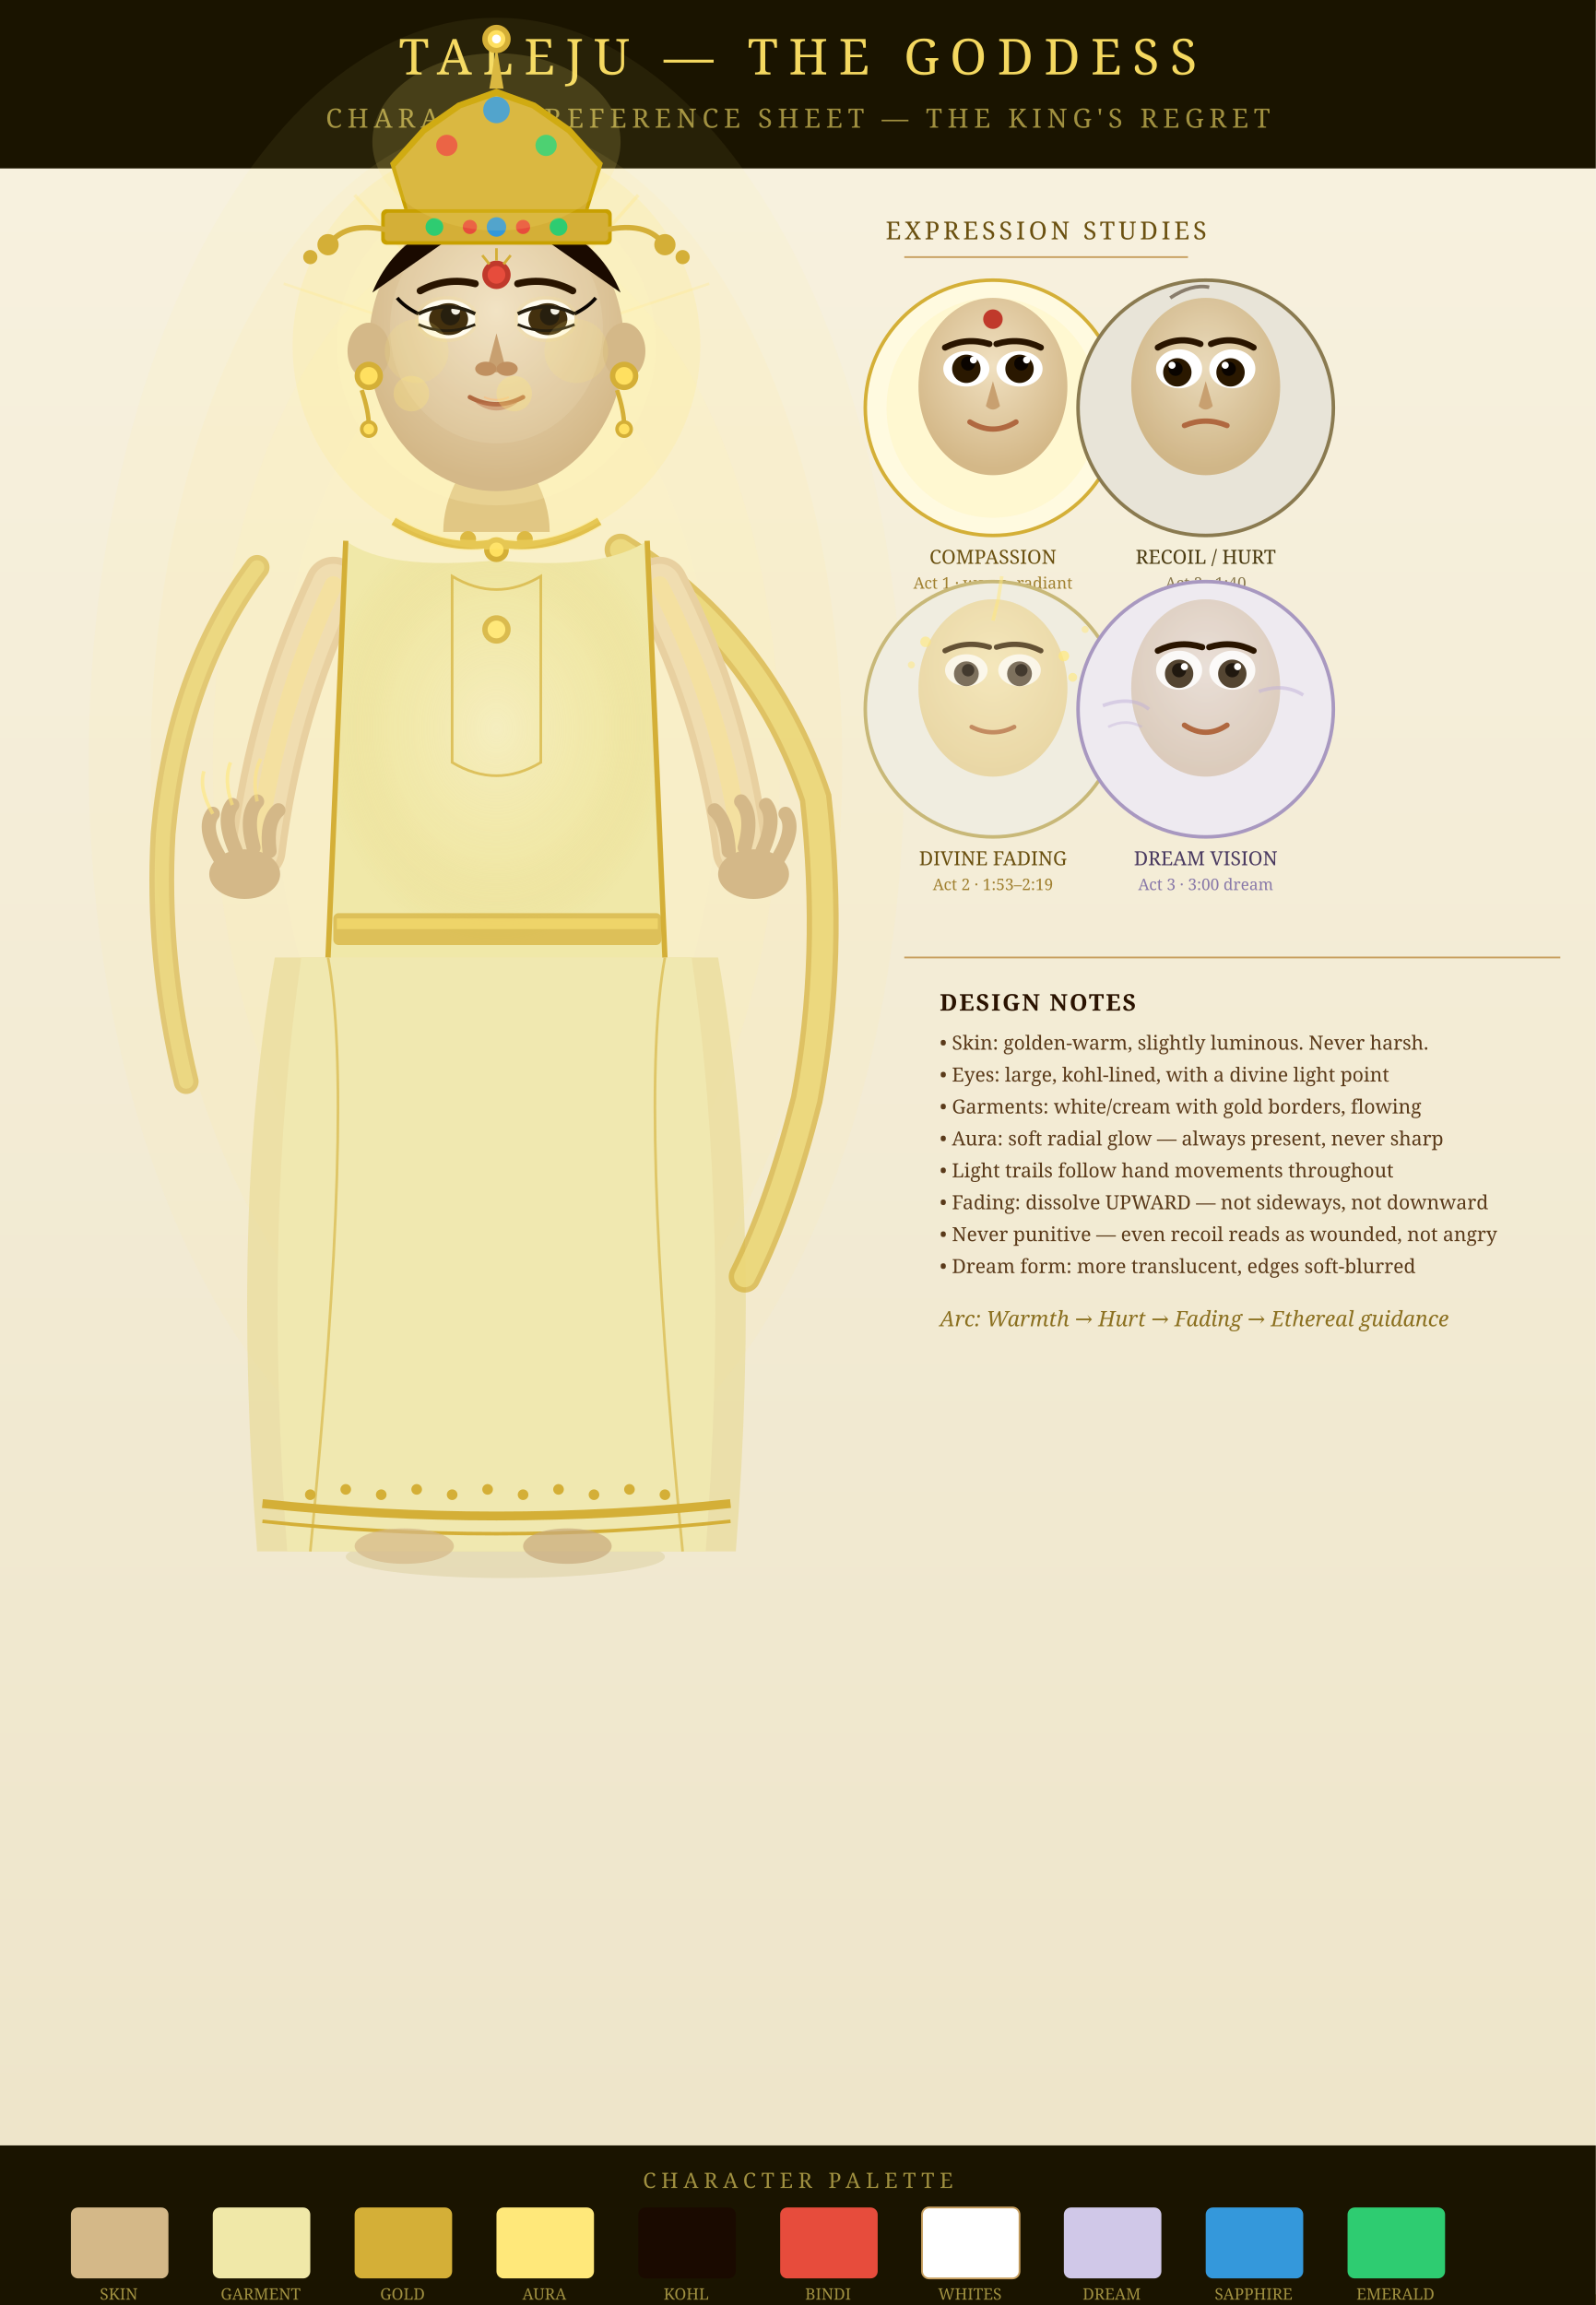
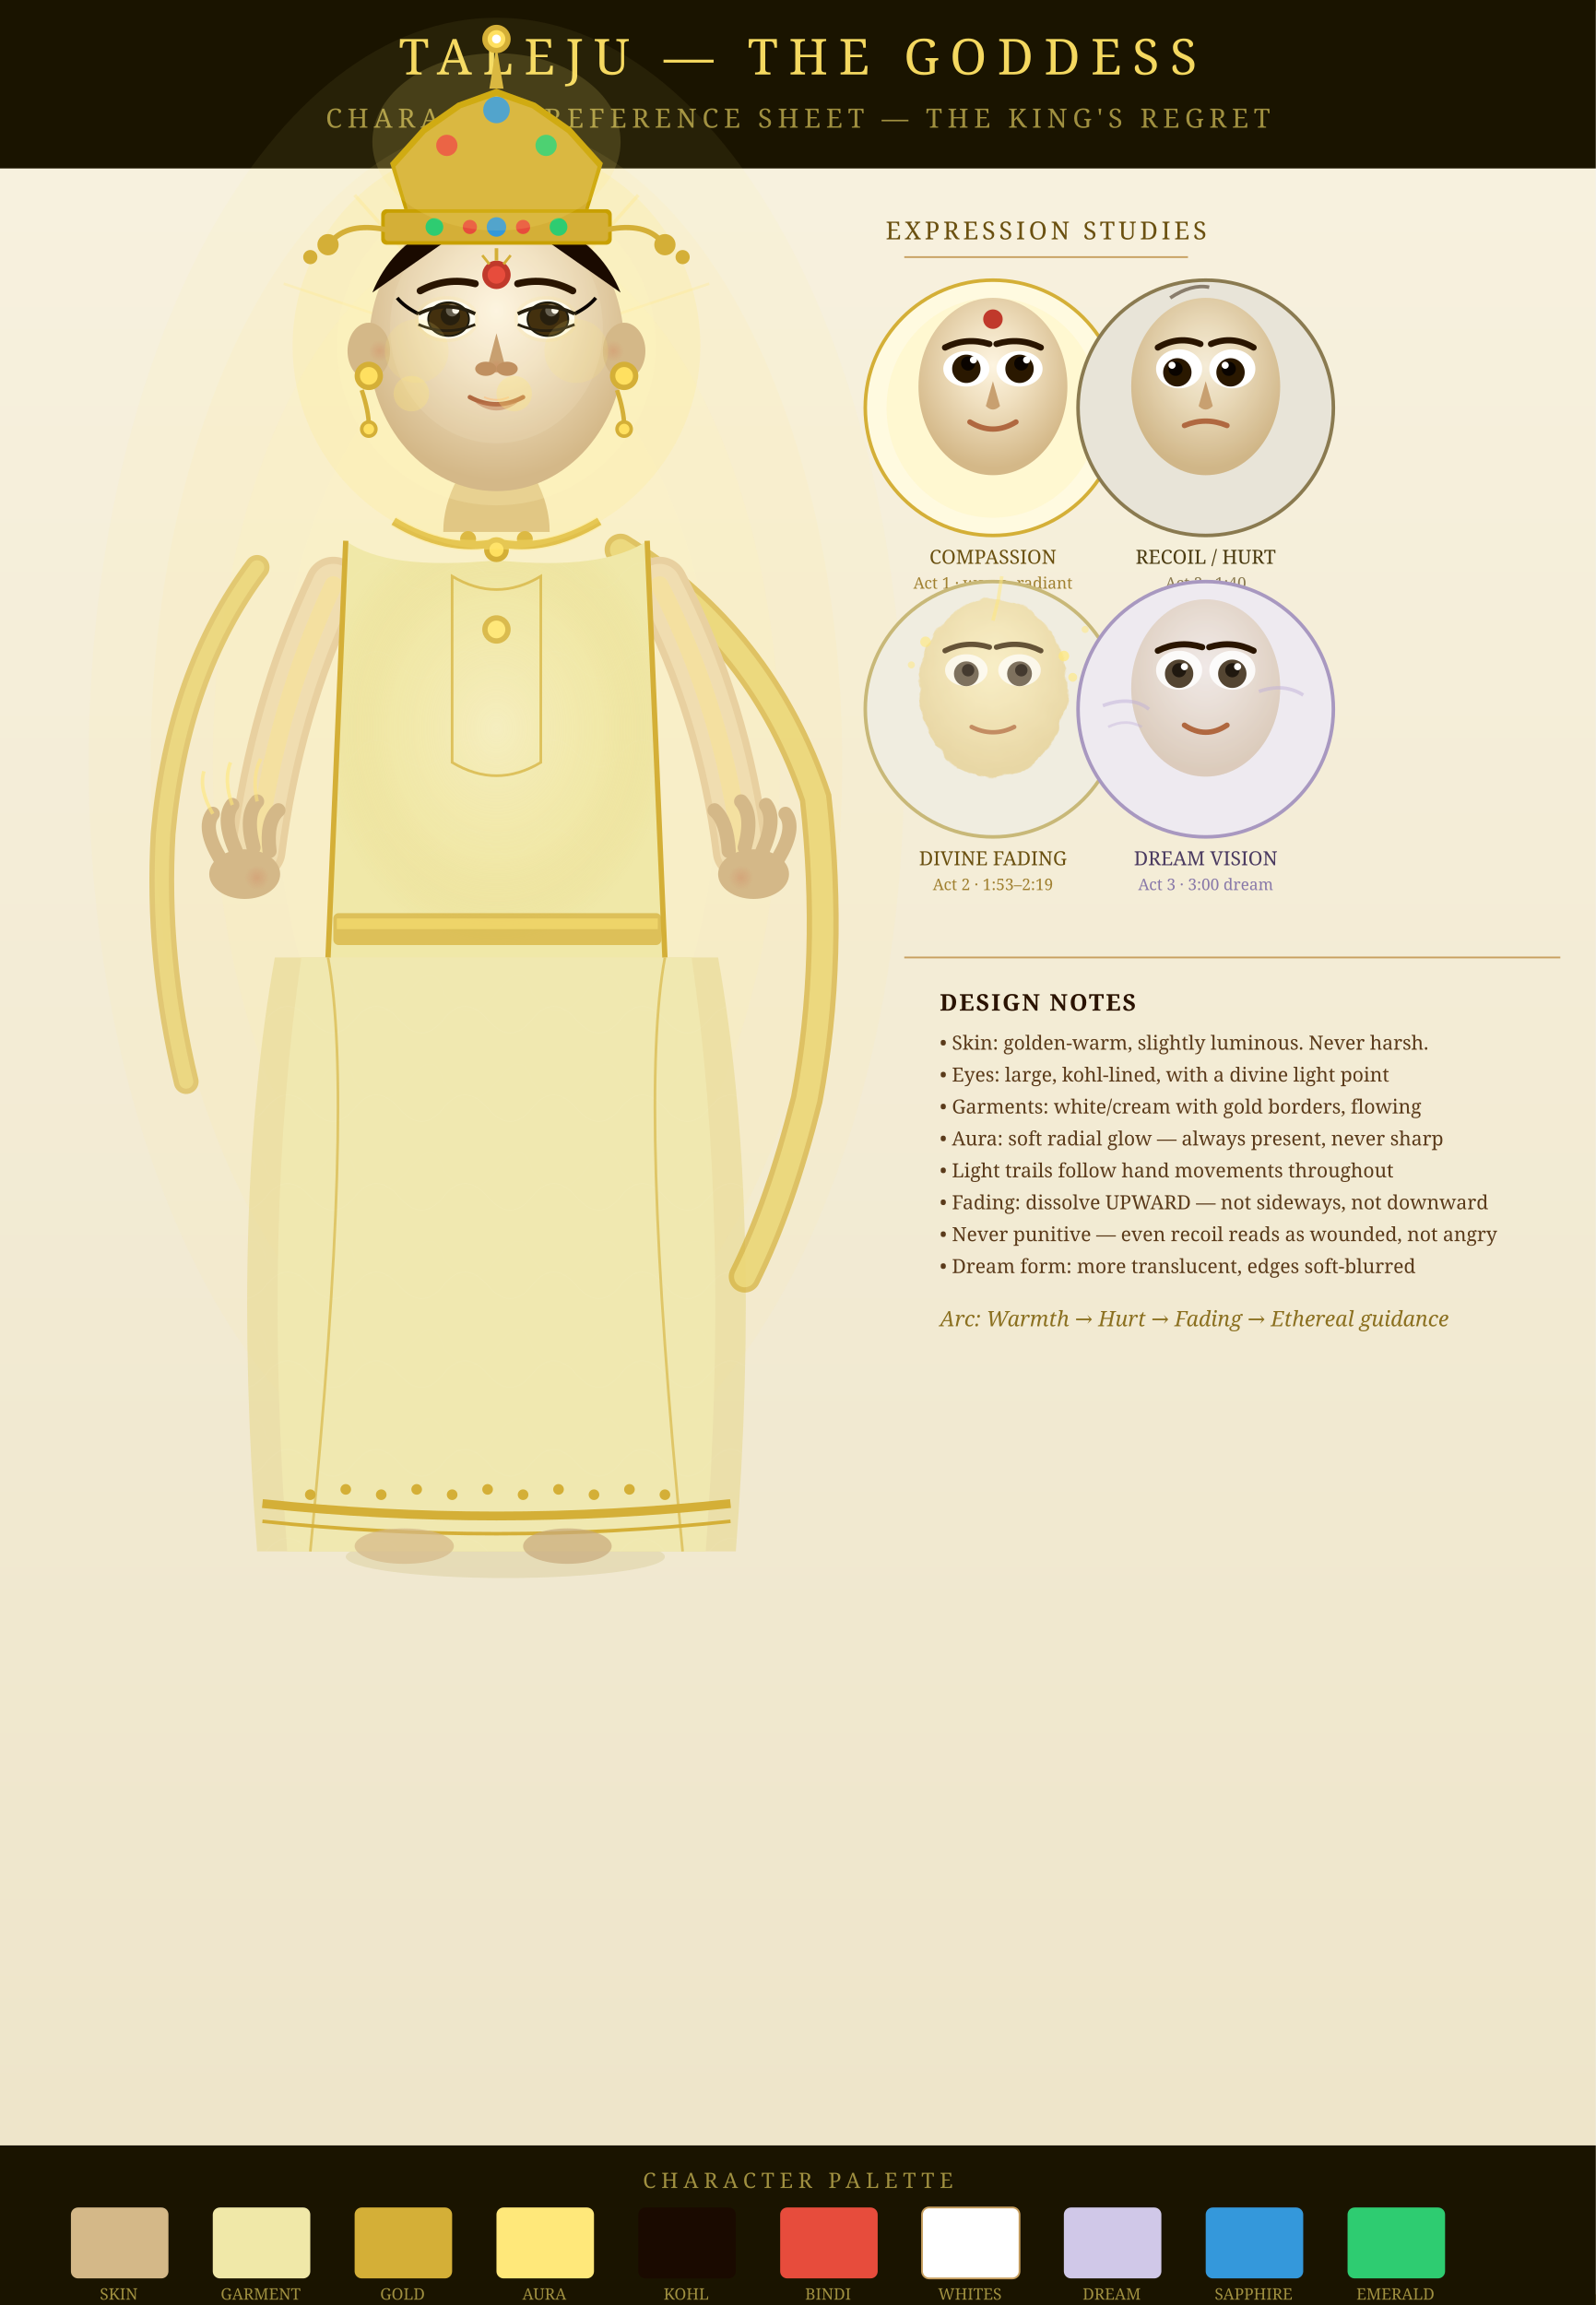
<svg xmlns="http://www.w3.org/2000/svg" width="900" height="1300" viewBox="0 0 900 1300">
  <defs>
+     <filter id="dissolveNoise">
+       <feTurbulence type="fractalNoise" baseFrequency="0.08" numOctaves="4" result="noise" />
+       <feDisplacementMap in="SourceGraphic" in2="noise" scale="5" xChannelSelector="R" yChannelSelector="G" />
+     </filter>
+     <pattern id="caustics" x="0" y="0" width="50" height="50" patternUnits="userSpaceOnUse">
+       <path d="M0,25 Q12,10 25,25 T50,25" stroke="#FFF" stroke-width="0.5" fill="none" opacity="0.15" />
+       <path d="M0,10 Q15,30 30,10 T50,10" stroke="#FFF" stroke-width="0.3" fill="none" opacity="0.1" />
+     </pattern>
    <radialGradient id="aura" cx="50%" cy="45%" r="52%">
      <stop offset="0%" stop-color="#FFF8E8" stop-opacity="0.9" />
      <stop offset="60%" stop-color="#F5E8A8" stop-opacity="0.5" />
      <stop offset="100%" stop-color="#D4AF37" stop-opacity="0" />
    </radialGradient>
    <radialGradient id="skinT" cx="50%" cy="38%" r="58%">
-       <stop offset="0%" stop-color="#F0E0C0" />
+       <stop offset="0%" stop-color="#FDF4E0" />
+       <stop offset="40%" stop-color="#F0E0C0" />
      <stop offset="100%" stop-color="#D4B888" />
+     </radialGradient>
+     <radialGradient id="skinWarm" cx="50%" cy="50%" r="50%">
+       <stop offset="0%" stop-color="#D47050" stop-opacity="0.25" />
+       <stop offset="100%" stop-color="#D47050" stop-opacity="0" />
    </radialGradient>
    <radialGradient id="glowBg" cx="50%" cy="50%" r="50%">
      <stop offset="0%" stop-color="#FFFAE0" />
      <stop offset="100%" stop-color="#F0E8C8" />
    </radialGradient>
    <linearGradient id="bgT" x1="0%" y1="0%" x2="0%" y2="100%">
      <stop offset="0%" stop-color="#F8F2E0" />
      <stop offset="100%" stop-color="#EDE4C8" />
    </linearGradient>
    <filter id="glow">
      <feGaussianBlur stdDeviation="4" result="blur" />
      <feMerge>
        <feMergeNode in="blur" />
        <feMergeNode in="SourceGraphic" />
      </feMerge>
    </filter>
  </defs>
  <rect width="900" height="1300" fill="url(#bgT)" />
  <rect x="0" y="0" width="900" height="6" fill="#8B7020" />
  <rect x="0" y="1294" width="900" height="6" fill="#8B7020" />
  <rect x="0" y="0" width="900" height="95" fill="#1A1400" />
  <text x="450" y="42" font-family="Georgia, serif" font-size="28" fill="#F4D860" text-anchor="middle" letter-spacing="6">TALEJU — THE GODDESS</text>
  <text x="450" y="72" font-family="Georgia, serif" font-size="15" fill="#A09040" text-anchor="middle" letter-spacing="3">CHARACTER REFERENCE SHEET — THE KING'S REGRET</text>
  <ellipse cx="280" cy="430" rx="230" ry="420" fill="#FFE87A" opacity="0.06" />
  <ellipse cx="280" cy="430" rx="195" ry="360" fill="#FFE87A" opacity="0.08" />
  <ellipse cx="280" cy="430" rx="160" ry="300" fill="#FFF0A0" opacity="0.10" />
  <ellipse cx="280" cy="430" rx="125" ry="240" fill="#FFF8C8" opacity="0.14" />
  <path d="M280,200 L200,110" stroke="#FFE87A" stroke-width="2" opacity="0.3" />
  <path d="M280,200 L160,160" stroke="#FFE87A" stroke-width="1.5" opacity="0.25" />
  <path d="M280,200 L360,110" stroke="#FFE87A" stroke-width="2" opacity="0.3" />
  <path d="M280,200 L400,160" stroke="#FFE87A" stroke-width="1.5" opacity="0.25" />
  <path d="M280,200 L280,105" stroke="#FFE87A" stroke-width="2.5" opacity="0.35" />
  <ellipse cx="285" cy="878" rx="90" ry="12" fill="#D4C890" opacity="0.4" />
  <path d="M155,540 Q130,680 145,875 L415,875 Q430,680 405,540 Z" fill="#E8D890" opacity="0.6" />
  <path d="M170,540 Q148,690 162,875 L398,875 Q412,690 390,540 Z" fill="#F0E8B0" />
+   <path d="M155,540 Q130,680 145,875 L415,875 Q430,680 405,540 Z" fill="url(#caustics)" opacity="0.3" />
  <path d="M185,540 Q200,620 175,875" fill="none" stroke="#D4AF37" stroke-width="1.5" opacity="0.6" />
  <path d="M375,540 Q360,620 385,875" fill="none" stroke="#D4AF37" stroke-width="1.5" opacity="0.6" />
  <path d="M148,848 Q280,862 412,848" stroke="#D4AF37" stroke-width="5" fill="none" />
  <path d="M148,858 Q280,872 412,858" stroke="#D4AF37" stroke-width="2" fill="none" />
  <circle cx="175" cy="843" r="3" fill="#D4AF37" />
  <circle cx="195" cy="840" r="3" fill="#D4AF37" />
  <circle cx="215" cy="843" r="3" fill="#D4AF37" />
  <circle cx="235" cy="840" r="3" fill="#D4AF37" />
  <circle cx="255" cy="843" r="3" fill="#D4AF37" />
  <circle cx="275" cy="840" r="3" fill="#D4AF37" />
  <circle cx="295" cy="843" r="3" fill="#D4AF37" />
  <circle cx="315" cy="840" r="3" fill="#D4AF37" />
  <circle cx="335" cy="843" r="3" fill="#D4AF37" />
  <circle cx="355" cy="840" r="3" fill="#D4AF37" />
  <circle cx="375" cy="843" r="3" fill="#D4AF37" />
  <ellipse cx="228" cy="872" rx="28" ry="10" fill="#D4B888" opacity="0.7" />
  <ellipse cx="320" cy="872" rx="25" ry="10" fill="#C8AA7C" opacity="0.7" />
  <path d="M350,310 Q430,360 460,450 Q470,540 455,620 Q440,680 420,720" stroke="#D4AF37" stroke-width="18" fill="none" stroke-linecap="round" opacity="0.7" />
  <path d="M350,310 Q430,360 460,450 Q470,540 455,620 Q440,680 420,720" stroke="#F5E890" stroke-width="12" fill="none" stroke-linecap="round" opacity="0.6" />
  <path d="M145,320 Q100,380 92,470 Q88,540 105,610" stroke="#D4AF37" stroke-width="14" fill="none" stroke-linecap="round" opacity="0.6" />
  <path d="M145,320 Q100,380 92,470 Q88,540 105,610" stroke="#F5E890" stroke-width="8" fill="none" stroke-linecap="round" opacity="0.5" />
  <path d="M188,330 Q155,400 145,480" stroke="#E8D0A0" stroke-width="32" fill="none" stroke-linecap="round" />
  <path d="M188,330 Q155,400 145,480" stroke="#F0DDB0" stroke-width="24" fill="none" stroke-linecap="round" />
  <path d="M188,330 Q155,400 145,480" stroke="#FFE87A" stroke-width="10" fill="none" stroke-linecap="round" opacity="0.3" />
  <path d="M372,330 Q408,400 418,480" stroke="#E8D0A0" stroke-width="32" fill="none" stroke-linecap="round" />
  <path d="M372,330 Q408,400 418,480" stroke="#F0DDB0" stroke-width="24" fill="none" stroke-linecap="round" />
  <path d="M372,330 Q408,400 418,480" stroke="#FFE87A" stroke-width="10" fill="none" stroke-linecap="round" opacity="0.3" />
  <ellipse cx="138" cy="493" rx="20" ry="14" fill="#D4B888" />
+   <circle cx="145" cy="495" r="7" fill="url(#skinWarm)" />
  <path d="M124,484 Q114,467 120,459" stroke="#D4B888" stroke-width="8" fill="none" stroke-linecap="round" />
  <path d="M133,480 Q125,462 131,454" stroke="#D4B888" stroke-width="8" fill="none" stroke-linecap="round" />
  <path d="M143,478 Q138,460 145,452" stroke="#D4B888" stroke-width="8" fill="none" stroke-linecap="round" />
  <path d="M152,480 Q150,463 157,457" stroke="#D4B888" stroke-width="8" fill="none" stroke-linecap="round" />
  <path d="M120,459 Q112,445 115,435" stroke="#FFE87A" stroke-width="2" fill="none" opacity="0.6" />
  <path d="M131,454 Q126,440 130,430" stroke="#FFE87A" stroke-width="2" fill="none" opacity="0.6" />
  <path d="M145,452 Q142,438 147,428" stroke="#FFE87A" stroke-width="2" fill="none" opacity="0.5" />
  <ellipse cx="425" cy="493" rx="20" ry="14" fill="#D4B888" />
+   <circle cx="418" cy="495" r="7" fill="url(#skinWarm)" />
  <path d="M439,484 Q449,467 443,459" stroke="#D4B888" stroke-width="8" fill="none" stroke-linecap="round" />
  <path d="M430,480 Q438,462 432,454" stroke="#D4B888" stroke-width="8" fill="none" stroke-linecap="round" />
  <path d="M420,478 Q425,460 418,452" stroke="#D4B888" stroke-width="8" fill="none" stroke-linecap="round" />
  <path d="M411,480 Q410,463 403,457" stroke="#D4B888" stroke-width="8" fill="none" stroke-linecap="round" />
  <path d="M195,305 L185,540 L375,540 L365,305 Q340,322 280,316 Q218,322 195,305 Z" fill="#F0E8A8" />
  <path d="M195,305 L185,540 L375,540 L365,305 Q340,322 280,316 Q218,322 195,305 Z" fill="url(#aura)" opacity="0.4" />
+   <path d="M195,305 L185,540 L375,540 L365,305 Z" fill="url(#caustics)" opacity="0.2" />
  <path d="M195,305 L185,540" stroke="#D4AF37" stroke-width="3" fill="none" />
  <path d="M365,305 L375,540" stroke="#D4AF37" stroke-width="3" fill="none" />
  <path d="M255,325 Q280,340 305,325 L305,430 Q280,445 255,430 Z" fill="none" stroke="#D4AF37" stroke-width="1.5" opacity="0.7" />
  <circle cx="280" cy="355" r="8" fill="#D4AF37" opacity="0.8" />
  <circle cx="280" cy="355" r="5" fill="#FFE87A" />
  <rect x="188" y="515" width="185" height="18" rx="3" fill="#D4AF37" opacity="0.7" />
  <rect x="190" y="518" width="181" height="6" fill="#FFE87A" opacity="0.5" />
  <path d="M258,270 Q250,285 250,300 L310,300 Q310,285 302,270 Z" fill="#D4B888" />
  <path d="M258,270 Q250,285 250,300 L310,300 Q310,285 302,270 Z" fill="#FFE87A" opacity="0.15" />
  <path d="M222,294 Q252,312 280,306 Q308,312 338,294" stroke="#D4AF37" stroke-width="4.5" fill="none" />
  <circle cx="280" cy="310" r="7" fill="#D4AF37" />
  <circle cx="280" cy="310" r="4" fill="#FFE060" />
  <circle cx="264" cy="304" r="4.5" fill="#D4AF37" />
  <circle cx="296" cy="304" r="4.5" fill="#D4AF37" />
  <path d="M222,294 Q252,312 280,306 Q308,312 338,294" stroke="#FFE87A" stroke-width="6" fill="none" opacity="0.3" />
  <circle cx="280" cy="195" r="115" fill="#FFE87A" opacity="0.18" />
  <circle cx="280" cy="195" r="90" fill="#FFF4C0" opacity="0.22" />
  <ellipse cx="280" cy="195" rx="72" ry="82" fill="url(#skinT)" />
  <ellipse cx="280" cy="185" rx="60" ry="65" fill="#FFF8E0" opacity="0.12" />
  <ellipse cx="208" cy="198" rx="12" ry="16" fill="#D4B888" />
+   <circle cx="214" cy="198" r="6" fill="url(#skinWarm)" />
  <circle cx="208" cy="212" r="8" fill="#D4AF37" />
  <circle cx="208" cy="212" r="5" fill="#FFE060" />
  <path d="M204,220 Q208,232 208,240" stroke="#D4AF37" stroke-width="2.5" fill="none" />
  <circle cx="208" cy="242" r="5" fill="#D4AF37" />
  <circle cx="208" cy="242" r="3" fill="#FFE060" />
  <ellipse cx="352" cy="198" rx="12" ry="16" fill="#D4B888" />
+   <circle cx="346" cy="198" r="6" fill="url(#skinWarm)" />
  <circle cx="352" cy="212" r="8" fill="#D4AF37" />
  <circle cx="352" cy="212" r="5" fill="#FFE060" />
  <path d="M348,220 Q352,232 352,240" stroke="#D4AF37" stroke-width="2.5" fill="none" />
  <circle cx="352" cy="242" r="5" fill="#D4AF37" />
  <circle cx="352" cy="242" r="3" fill="#FFE060" />
  <path d="M210,165 Q220,140 245,128 Q265,118 280,116" fill="#1A0A00" />
  <path d="M350,165 Q340,140 315,128 Q295,118 280,116" fill="#1A0A00" />
  <rect x="215" y="118" width="130" height="20" rx="3" fill="#C8A000" />
  <rect x="217" y="120" width="126" height="16" rx="2" fill="#D4AF37" />
  <circle cx="245" cy="128" r="5" fill="#2ECC71" />
  <circle cx="265" cy="128" r="4" fill="#E74C3C" />
  <circle cx="280" cy="128" r="5.5" fill="#3498DB" />
  <circle cx="295" cy="128" r="4" fill="#E74C3C" />
  <circle cx="315" cy="128" r="5" fill="#2ECC71" />
  <path d="M228,118 L220,92 L238,72 L258,58 L280,50 L302,58 L322,72 L340,92 L332,118 Z" fill="#C8A000" />
  <path d="M230,118 L223,94 L240,75 L260,61 L280,54 L300,61 L320,75 L337,94 L330,118 Z" fill="#D4AF37" />
  <circle cx="252" cy="82" r="6" fill="#E74C3C" />
  <circle cx="280" cy="62" r="7.5" fill="#3498DB" />
  <circle cx="308" cy="82" r="6" fill="#2ECC71" />
  <path d="M276,50 L280,26 L284,50 Z" fill="#D4AF37" />
  <circle cx="280" cy="22" r="8" fill="#D4AF37" />
  <circle cx="280" cy="22" r="5" fill="#FFE060" />
  <circle cx="280" cy="22" r="2.5" fill="white" />
  <ellipse cx="280" cy="80" rx="70" ry="50" fill="#FFE87A" opacity="0.15" />
  <path d="M220,130 Q198,125 188,135" stroke="#D4AF37" stroke-width="3" fill="none" />
  <circle cx="185" cy="138" r="6" fill="#D4AF37" />
  <circle cx="175" cy="145" r="4" fill="#D4AF37" />
  <path d="M340,130 Q362,125 372,135" stroke="#D4AF37" stroke-width="3" fill="none" />
  <circle cx="375" cy="138" r="6" fill="#D4AF37" />
  <circle cx="385" cy="145" r="4" fill="#D4AF37" />
  <path d="M237,164 Q252,156 268,160" stroke="#2A1500" stroke-width="4" fill="none" stroke-linecap="round" />
  <path d="M292,160 Q308,156 323,164" stroke="#2A1500" stroke-width="4" fill="none" stroke-linecap="round" />
  <ellipse cx="252" cy="180" rx="16" ry="11" fill="white" />
+   <ellipse cx="253" cy="180" rx="12" ry="10" fill="#000" />
  <ellipse cx="253" cy="180" rx="11" ry="9" fill="#2A1800" />
  <circle cx="254" cy="178" r="5.5" fill="#0A0400" />
-   <circle cx="257" cy="175" r="2.5" fill="white" opacity="0.95" />
+   <circle cx="255" cy="175" r="3.5" fill="white" opacity="0.3" />
+   <circle cx="257" cy="175" r="2" fill="white" opacity="0.95" />
  <path d="M236,177 Q252,169 268,177" stroke="#0A0400" stroke-width="2" fill="none" />
  <path d="M236,183 Q252,190 268,183" stroke="#0A0400" stroke-width="1.5" fill="none" />
  <path d="M236,177 Q228,173 224,168" stroke="#0A0400" stroke-width="2" fill="none" />
  <ellipse cx="308" cy="180" rx="16" ry="11" fill="white" />
+   <ellipse cx="309" cy="180" rx="12" ry="10" fill="#000" />
  <ellipse cx="309" cy="180" rx="11" ry="9" fill="#2A1800" />
  <circle cx="310" cy="178" r="5.5" fill="#0A0400" />
-   <circle cx="313" cy="175" r="2.5" fill="white" opacity="0.95" />
+   <circle cx="311" cy="175" r="3.5" fill="white" opacity="0.3" />
+   <circle cx="313" cy="175" r="2" fill="white" opacity="0.95" />
  <path d="M292,177 Q308,169 324,177" stroke="#0A0400" stroke-width="2" fill="none" />
  <path d="M292,183 Q308,190 324,183" stroke="#0A0400" stroke-width="1.5" fill="none" />
  <path d="M324,177 Q332,173 336,168" stroke="#0A0400" stroke-width="2" fill="none" />
  <ellipse cx="252" cy="180" rx="18" ry="13" fill="#FFE87A" opacity="0.12" />
  <ellipse cx="308" cy="180" rx="18" ry="13" fill="#FFE87A" opacity="0.12" />
  <path d="M280,188 L275,207 Q280,213 285,207 L280,188" fill="#C8A070" />
+   <circle cx="280" cy="207" r="4.5" fill="url(#skinWarm)" />
  <ellipse cx="274" cy="208" rx="6" ry="4" fill="#C09060" />
  <ellipse cx="286" cy="208" rx="6" ry="4" fill="#C09060" />
  <path d="M265,224 Q280,232 295,224" stroke="#B06840" stroke-width="2.5" fill="none" stroke-linecap="round" />
  <path d="M268,227 Q280,236 292,227" fill="#C07850" opacity="0.5" />
  <path d="M273,224 Q280,227 287,224" stroke="#FFB870" stroke-width="1" fill="none" opacity="0.5" />
  <circle cx="280" cy="155" r="8" fill="#C0392B" />
  <circle cx="280" cy="155" r="5" fill="#E74C3C" />
-   <path d="M280,147 L280,140" stroke="#D4AF37" stroke-width="1.5" fill="none" />
+   <path d="M280,147 L280,140" stroke="#D4AF37" stroke-width="2" fill="none" />
  <path d="M276,149 L272,144" stroke="#D4AF37" stroke-width="1.5" fill="none" />
  <path d="M284,149 L288,144" stroke="#D4AF37" stroke-width="1.5" fill="none" />
  <circle cx="235" cy="198" r="18" fill="#FFE87A" opacity="0.15" />
  <circle cx="325" cy="198" r="18" fill="#FFE87A" opacity="0.15" />
  <text x="590" y="135" font-family="Georgia, serif" font-size="14" fill="#6A5010" text-anchor="middle" letter-spacing="2">EXPRESSION STUDIES</text>
  <line x1="510" y1="145" x2="670" y2="145" stroke="#C8A060" stroke-width="1" />
  <circle cx="560" cy="230" r="72" fill="#FFFAE0" stroke="#D4AF37" stroke-width="2" />
  <ellipse cx="560" cy="230" rx="60" ry="62" fill="#FFE87A" opacity="0.15" />
  <text x="560" y="318" font-family="Georgia, serif" font-size="11" fill="#6A5010" text-anchor="middle">COMPASSION</text>
  <text x="560" y="332" font-family="Georgia, serif" font-size="9" fill="#A08030" text-anchor="middle">Act 1 · warm, radiant</text>
  <ellipse cx="560" cy="218" rx="42" ry="50" fill="url(#skinT)" />
  <ellipse cx="545" cy="208" rx="13" ry="10" fill="white" />
  <circle cx="545" cy="208" r="8" fill="#2A1800" />
  <circle cx="546" cy="205" r="4" fill="#0A0400" />
  <circle cx="549" cy="203" r="2" fill="white" />
  <ellipse cx="575" cy="208" rx="13" ry="10" fill="white" />
  <circle cx="575" cy="208" r="8" fill="#2A1800" />
  <circle cx="576" cy="205" r="4" fill="#0A0400" />
  <circle cx="579" cy="203" r="2" fill="white" />
  <path d="M533,196 Q545,190 558,194" stroke="#2A1500" stroke-width="3.5" fill="none" stroke-linecap="round" />
  <path d="M562,194 Q575,190 587,196" stroke="#2A1500" stroke-width="3.5" fill="none" stroke-linecap="round" />
  <path d="M547,238 Q560,246 573,238" stroke="#B06840" stroke-width="3" fill="none" stroke-linecap="round" />
  <path d="M560,215 L556,229 Q560,233 564,229 L560,215" fill="#C8A070" />
  <circle cx="560" cy="180" r="5.5" fill="#C0392B" />
  <circle cx="232" cy="222" r="10" fill="#FFE87A" opacity="0.3" />
  <circle cx="290" cy="222" r="10" fill="#FFE87A" opacity="0.3" />
  <circle cx="680" cy="230" r="72" fill="#E8E4D8" stroke="#8A7A50" stroke-width="2" />
  <text x="680" y="318" font-family="Georgia, serif" font-size="11" fill="#4A3A10" text-anchor="middle">RECOIL / HURT</text>
  <text x="680" y="332" font-family="Georgia, serif" font-size="9" fill="#8A7A50" text-anchor="middle">Act 2 · 1:40</text>
  <ellipse cx="680" cy="218" rx="42" ry="50" fill="url(#skinT)" />
  <ellipse cx="680" cy="218" rx="42" ry="50" fill="#B0A880" opacity="0.1" />
  <ellipse cx="665" cy="208" rx="13" ry="11" fill="white" />
  <circle cx="664" cy="210" r="8" fill="#2A1800" />
  <circle cx="663" cy="208" r="4" fill="#0A0400" />
  <circle cx="661" cy="206" r="2" fill="white" />
  <ellipse cx="695" cy="208" rx="13" ry="11" fill="white" />
  <circle cx="694" cy="210" r="8" fill="#2A1800" />
  <circle cx="693" cy="208" r="4" fill="#0A0400" />
  <circle cx="691" cy="206" r="2" fill="white" />
  <path d="M653,196 Q665,189 677,194" stroke="#2A1500" stroke-width="3.5" fill="none" stroke-linecap="round" />
  <path d="M683,194 Q695,189 707,196" stroke="#2A1500" stroke-width="3.5" fill="none" stroke-linecap="round" />
  <path d="M668,240 Q680,235 692,240" stroke="#B06840" stroke-width="3" fill="none" stroke-linecap="round" />
  <path d="M680,215 L676,229 Q680,233 684,229 L680,215" fill="#C8A070" />
  <path d="M660,168 Q672,160 682,162" stroke="#2A1500" stroke-width="2" fill="none" opacity="0.5" />
  <circle cx="560" cy="400" r="72" fill="#F0EDE0" stroke="#C8B878" stroke-width="2" />
  <text x="560" y="488" font-family="Georgia, serif" font-size="11" fill="#6A5010" text-anchor="middle">DIVINE FADING</text>
  <text x="560" y="502" font-family="Georgia, serif" font-size="9" fill="#A08030" text-anchor="middle">Act 2 · 1:53–2:19</text>
-   <ellipse cx="560" cy="388" rx="42" ry="50" fill="url(#skinT)" opacity="0.5" />
-   <ellipse cx="560" cy="388" rx="42" ry="50" fill="#FFE87A" opacity="0.25" />
+   <g filter="url(#dissolveNoise)">
+     <ellipse cx="560" cy="388" rx="42" ry="50" fill="url(#skinT)" opacity="0.5" />
+     <ellipse cx="560" cy="388" rx="42" ry="50" fill="#FFE87A" opacity="0.25" />
+   </g>
  <ellipse cx="545" cy="378" rx="12" ry="9" fill="white" opacity="0.7" />
  <circle cx="545" cy="380" r="7" fill="#2A1800" opacity="0.6" />
  <circle cx="546" cy="378" r="3.5" fill="#0A0400" opacity="0.5" />
  <ellipse cx="575" cy="378" rx="12" ry="9" fill="white" opacity="0.7" />
  <circle cx="575" cy="380" r="7" fill="#2A1800" opacity="0.6" />
  <circle cx="576" cy="378" r="3.5" fill="#0A0400" opacity="0.5" />
  <path d="M533,367 Q545,361 558,365" stroke="#2A1500" stroke-width="3" fill="none" stroke-linecap="round" opacity="0.7" />
  <path d="M562,365 Q575,361 587,367" stroke="#2A1500" stroke-width="3" fill="none" stroke-linecap="round" opacity="0.7" />
  <path d="M548,410 Q560,416 572,410" stroke="#B06840" stroke-width="2.5" fill="none" stroke-linecap="round" opacity="0.7" />
  <circle cx="600" cy="370" r="3" fill="#FFE87A" opacity="0.7" />
  <circle cx="612" cy="355" r="2" fill="#FFE87A" opacity="0.5" />
  <circle cx="605" cy="382" r="2.5" fill="#FFE87A" opacity="0.6" />
  <circle cx="618" cy="368" r="2" fill="#FFE87A" opacity="0.4" />
  <circle cx="522" cy="362" r="3" fill="#FFE87A" opacity="0.6" />
  <circle cx="514" cy="375" r="2" fill="#FFE87A" opacity="0.5" />
  <path d="M560,350 L563,338 L565,325" stroke="#FFE87A" stroke-width="2" fill="none" opacity="0.5" />
  <circle cx="680" cy="400" r="72" fill="#EEEAF0" stroke="#A898C0" stroke-width="2" />
  <text x="680" y="488" font-family="Georgia, serif" font-size="11" fill="#4A3A60" text-anchor="middle">DREAM VISION</text>
  <text x="680" y="502" font-family="Georgia, serif" font-size="9" fill="#8878A8" text-anchor="middle">Act 3 · 3:00 dream</text>
  <ellipse cx="680" cy="388" rx="42" ry="50" fill="url(#skinT)" opacity="0.6" />
  <ellipse cx="680" cy="388" rx="42" ry="50" fill="#D0C8E8" opacity="0.2" />
  <ellipse cx="665" cy="378" rx="13" ry="11" fill="white" opacity="0.85" />
  <circle cx="665" cy="380" r="8" fill="#2A1800" opacity="0.8" />
  <circle cx="665" cy="378" r="4" fill="#0A0400" opacity="0.7" />
  <circle cx="668" cy="376" r="2" fill="white" />
  <ellipse cx="695" cy="378" rx="13" ry="11" fill="white" opacity="0.85" />
  <circle cx="695" cy="380" r="8" fill="#2A1800" opacity="0.8" />
  <circle cx="695" cy="378" r="4" fill="#0A0400" opacity="0.7" />
  <circle cx="698" cy="376" r="2" fill="white" />
  <path d="M653,367 Q665,361 678,365" stroke="#2A1500" stroke-width="3.5" fill="none" stroke-linecap="round" />
  <path d="M682,365 Q695,361 707,367" stroke="#2A1500" stroke-width="3.5" fill="none" stroke-linecap="round" />
  <path d="M668,409 Q680,417 692,409" stroke="#B06840" stroke-width="3" fill="none" stroke-linecap="round" />
  <path d="M622,398 Q638,392 648,400" stroke="#C0B0D8" stroke-width="2" fill="none" opacity="0.5" />
  <path d="M625,410 Q635,405 644,410" stroke="#C0B0D8" stroke-width="1.5" fill="none" opacity="0.4" />
  <path d="M710,390 Q724,385 735,392" stroke="#C0B0D8" stroke-width="2" fill="none" opacity="0.5" />
  <line x1="510" y1="540" x2="880" y2="540" stroke="#C8A060" stroke-width="1" />
  <text x="530" y="570" font-family="Georgia, serif" font-size="13" fill="#2A1200" font-weight="bold" letter-spacing="1">DESIGN NOTES</text>
  <text x="530" y="592" font-family="Georgia, serif" font-size="11" fill="#5A3A1A">• Skin: golden-warm, slightly luminous. Never harsh.</text>
  <text x="530" y="610" font-family="Georgia, serif" font-size="11" fill="#5A3A1A">• Eyes: large, kohl-lined, with a divine light point</text>
  <text x="530" y="628" font-family="Georgia, serif" font-size="11" fill="#5A3A1A">• Garments: white/cream with gold borders, flowing</text>
  <text x="530" y="646" font-family="Georgia, serif" font-size="11" fill="#5A3A1A">• Aura: soft radial glow — always present, never sharp</text>
  <text x="530" y="664" font-family="Georgia, serif" font-size="11" fill="#5A3A1A">• Light trails follow hand movements throughout</text>
  <text x="530" y="682" font-family="Georgia, serif" font-size="11" fill="#5A3A1A">• Fading: dissolve UPWARD — not sideways, not downward</text>
  <text x="530" y="700" font-family="Georgia, serif" font-size="11" fill="#5A3A1A">• Never punitive — even recoil reads as wounded, not angry</text>
  <text x="530" y="718" font-family="Georgia, serif" font-size="11" fill="#5A3A1A">• Dream form: more translucent, edges soft-blurred</text>
  <text x="530" y="748" font-family="Georgia, serif" font-size="12" fill="#8B7020" font-style="italic">Arc: Warmth → Hurt → Fading → Ethereal guidance</text>
  <rect x="0" y="1210" width="900" height="90" fill="#1A1400" />
  <text x="450" y="1234" font-family="Georgia, serif" font-size="12" fill="#A09040" text-anchor="middle" letter-spacing="3">CHARACTER PALETTE</text>
  <rect x="40" y="1245" width="55" height="40" rx="4" fill="#D4B888" />
  <text x="67" y="1297" font-family="Georgia, serif" font-size="9" fill="#A09040" text-anchor="middle">SKIN</text>
  <text x="67" y="1308" font-family="Georgia, serif" font-size="8" fill="#807040" text-anchor="middle">#D4B888</text>
  <rect x="120" y="1245" width="55" height="40" rx="4" fill="#F0E8A8" />
  <text x="147" y="1297" font-family="Georgia, serif" font-size="9" fill="#A09040" text-anchor="middle">GARMENT</text>
  <text x="147" y="1308" font-family="Georgia, serif" font-size="8" fill="#807040" text-anchor="middle">#F0E8A8</text>
  <rect x="200" y="1245" width="55" height="40" rx="4" fill="#D4AF37" />
  <text x="227" y="1297" font-family="Georgia, serif" font-size="9" fill="#A09040" text-anchor="middle">GOLD</text>
  <text x="227" y="1308" font-family="Georgia, serif" font-size="8" fill="#807040" text-anchor="middle">#D4AF37</text>
  <rect x="280" y="1245" width="55" height="40" rx="4" fill="#FFE87A" />
  <text x="307" y="1297" font-family="Georgia, serif" font-size="9" fill="#A09040" text-anchor="middle">AURA</text>
  <text x="307" y="1308" font-family="Georgia, serif" font-size="8" fill="#807040" text-anchor="middle">#FFE87A</text>
  <rect x="360" y="1245" width="55" height="40" rx="4" fill="#1A0A00" />
  <text x="387" y="1297" font-family="Georgia, serif" font-size="9" fill="#A09040" text-anchor="middle">KOHL</text>
  <text x="387" y="1308" font-family="Georgia, serif" font-size="8" fill="#807040" text-anchor="middle">#1A0A00</text>
  <rect x="440" y="1245" width="55" height="40" rx="4" fill="#E74C3C" />
  <text x="467" y="1297" font-family="Georgia, serif" font-size="9" fill="#A09040" text-anchor="middle">BINDI</text>
  <text x="467" y="1308" font-family="Georgia, serif" font-size="8" fill="#807040" text-anchor="middle">#E74C3C</text>
  <rect x="520" y="1245" width="55" height="40" rx="4" fill="#FFFFFF" stroke="#C8A060" stroke-width="1" />
  <text x="547" y="1297" font-family="Georgia, serif" font-size="9" fill="#A09040" text-anchor="middle">WHITES</text>
  <text x="547" y="1308" font-family="Georgia, serif" font-size="8" fill="#807040" text-anchor="middle">#FFFFFF</text>
  <rect x="600" y="1245" width="55" height="40" rx="4" fill="#D0C8E8" />
  <text x="627" y="1297" font-family="Georgia, serif" font-size="9" fill="#A09040" text-anchor="middle">DREAM</text>
  <text x="627" y="1308" font-family="Georgia, serif" font-size="8" fill="#807040" text-anchor="middle">#D0C8E8</text>
  <rect x="680" y="1245" width="55" height="40" rx="4" fill="#3498DB" />
  <text x="707" y="1297" font-family="Georgia, serif" font-size="9" fill="#A09040" text-anchor="middle">SAPPHIRE</text>
  <text x="707" y="1308" font-family="Georgia, serif" font-size="8" fill="#807040" text-anchor="middle">#3498DB</text>
  <rect x="760" y="1245" width="55" height="40" rx="4" fill="#2ECC71" />
  <text x="787" y="1297" font-family="Georgia, serif" font-size="9" fill="#A09040" text-anchor="middle">EMERALD</text>
  <text x="787" y="1308" font-family="Georgia, serif" font-size="8" fill="#807040" text-anchor="middle">#2ECC71</text>
</svg>
